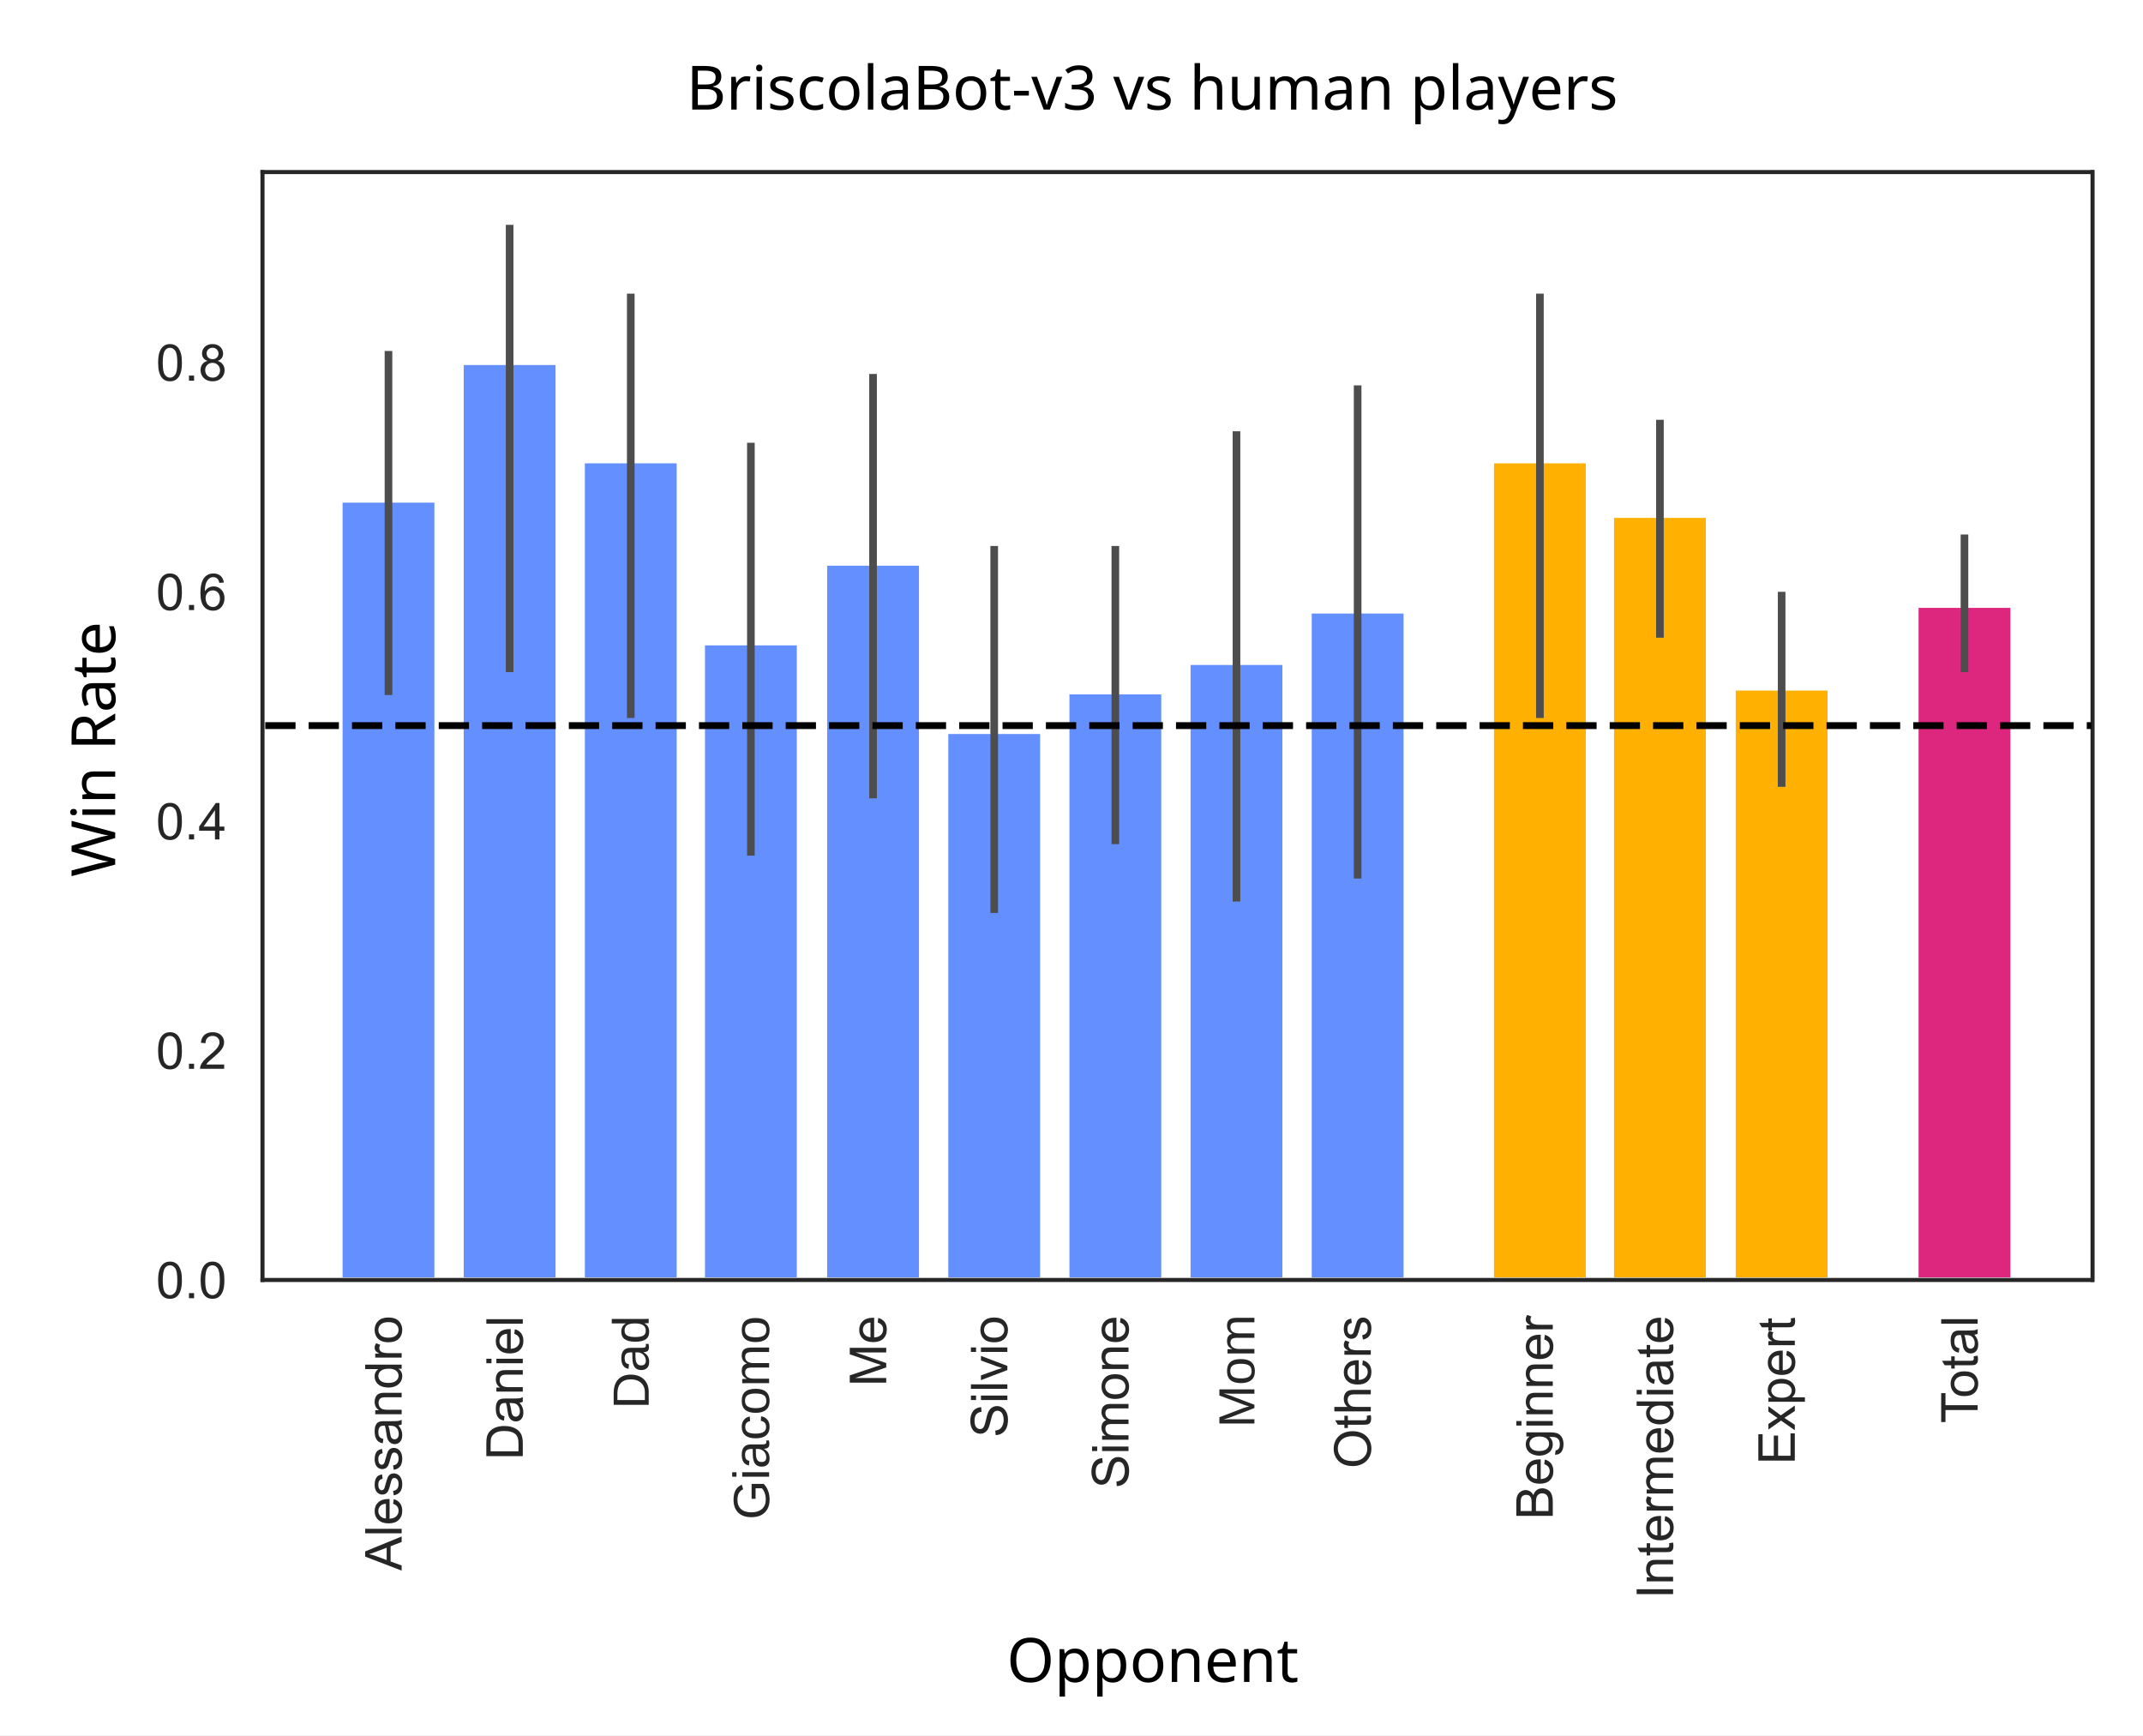
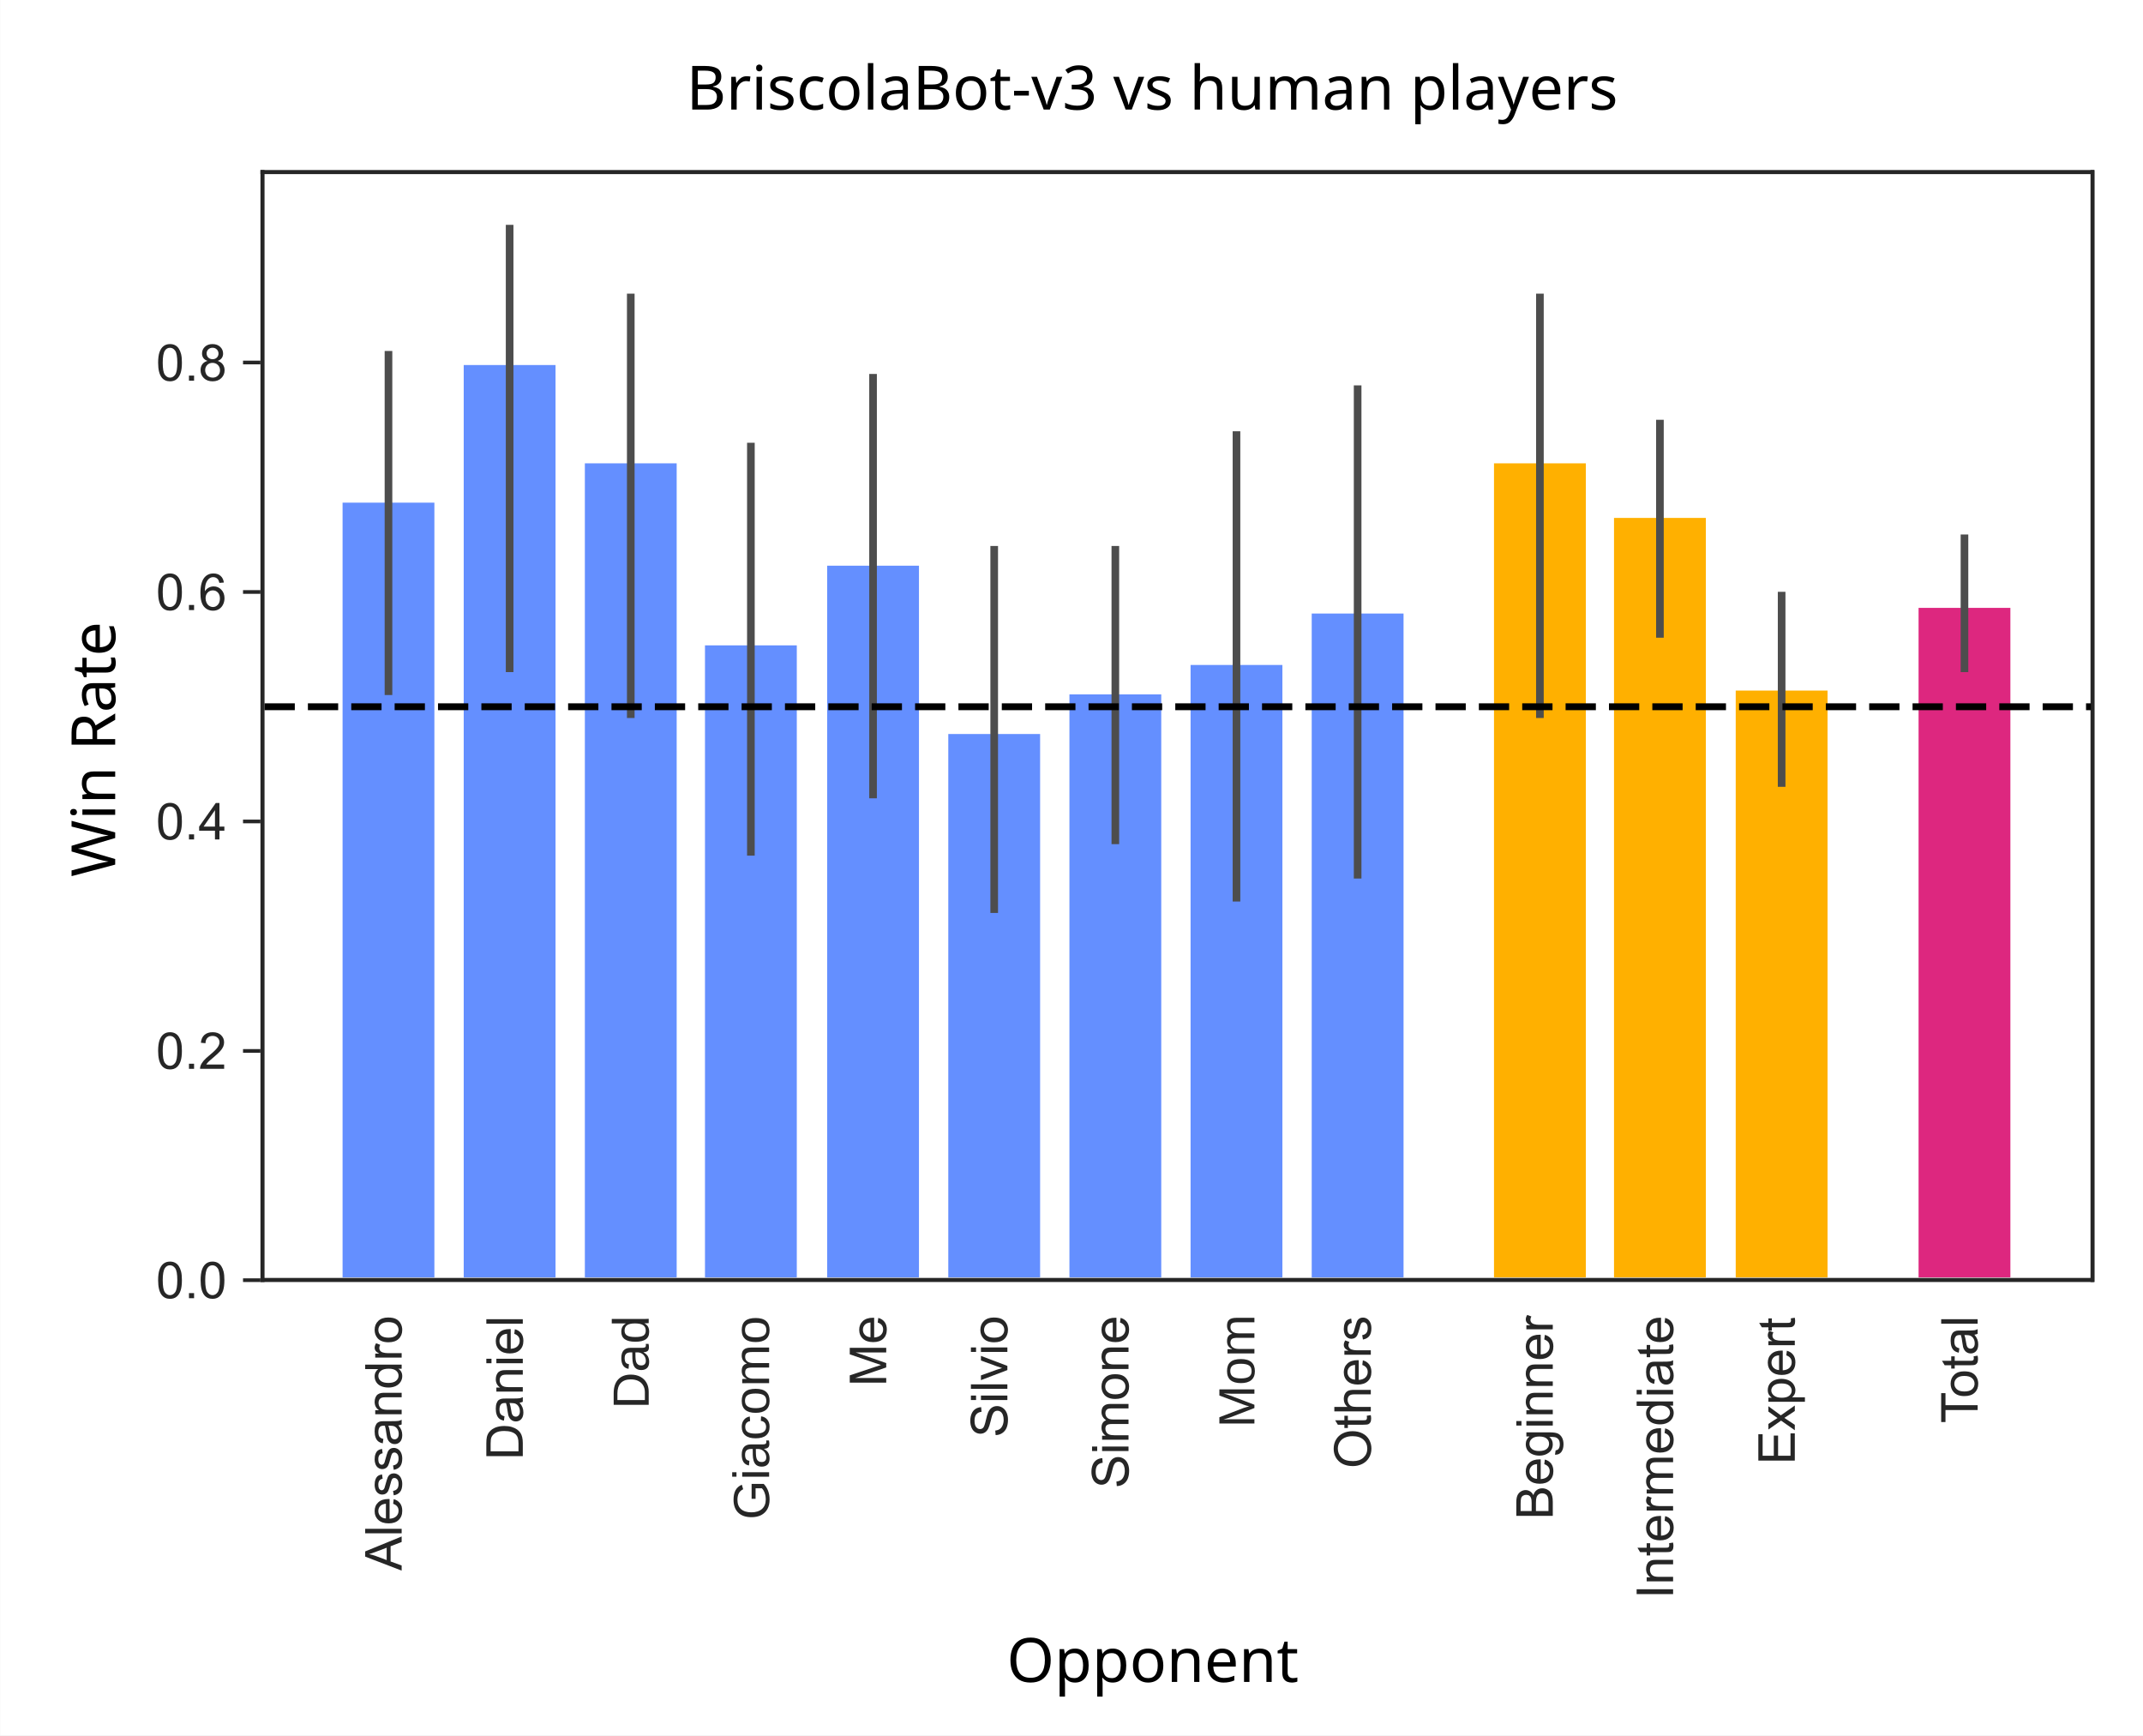
<svg xmlns="http://www.w3.org/2000/svg" xmlns:xlink="http://www.w3.org/1999/xlink" width="420.634pt" height="340.593pt" viewBox="0 0 420.634 340.593" version="1.1" id="svg459">
  <defs id="defs6">
    <style type="text/css" id="style4">*{stroke-linejoin: round; stroke-linecap: butt}</style>
    <defs id="defs101">
      <path id="ArialMT-43" d="m 3763,1606 606,-153 Q 4178,706 3683,314 3188,-78 2472,-78 1731,-78 1267,223 803,525 561,1097 319,1669 319,2325 q 0,716 273,1248 274,533 778,809 505,277 1111,277 688,0 1156,-350 469,-350 654,-984 l -597,-141 q -160,500 -463,728 -303,229 -762,229 -528,0 -883,-254 -355,-253 -499,-680 -143,-426 -143,-879 0,-584 170,-1020 170,-436 529,-652 360,-215 779,-215 509,0 862,293 354,294 479,872 z" transform="scale(0.015625)" />
    </defs>
    <defs id="defs260">
      <path id="ArialMT-49" d="m 597,0 v 4581 h 606 V 0 Z" transform="scale(0.015625)" />
    </defs>
    <defs id="defs140">
      <path id="ArialMT-53" d="m 288,1472 571,50 q 41,-344 189,-564 149,-220 461,-356 313,-136 704,-136 346,0 612,103 266,103 395,282 130,180 130,393 0,215 -125,376 -125,161 -412,271 -185,72 -816,223 -631,152 -884,286 -329,172 -490,426 -160,255 -160,571 0,347 196,648 197,302 575,458 379,156 841,156 509,0 898,-164 390,-164 599,-483 209,-318 225,-721 l -581,-44 q -47,434 -318,656 -270,222 -798,222 -550,0 -802,-202 -251,-201 -251,-485 0,-247 178,-407 175,-159 914,-326 739,-167 1014,-292 400,-185 590,-468 191,-282 191,-651 0,-366 -209,-690 Q 3516,281 3123,101 2731,-78 2241,-78 1619,-78 1198,103 778,284 539,648 300,1013 288,1472 Z" transform="scale(0.015625)" />
      <path id="ArialMT-76" d="M 1344,0 81,3319 h 594 l 713,-1988 q 115,-322 212,-668 75,262 209,631 l 738,2025 h 578 L 1869,0 Z" transform="scale(0.015625)" />
    </defs>
    <defs id="defs175">
      <path id="ArialMT-54" d="M 1659,0 V 4041 H 150 v 540 H 3781 V 4041 H 2266 V 0 Z" transform="scale(0.015625)" />
    </defs>
    <defs id="defs23">
      <path id="ArialMT-41" d="m -9,0 1759,4581 h 653 L 4278,0 H 3588 L 3053,1388 H 1138 L 634,0 Z m 1322,1881 h 1553 l -478,1269 q -219,578 -325,950 -88,-441 -247,-875 z" transform="scale(0.015625)" />
      <path id="ArialMT-6c" d="M 409,0 V 4581 H 972 V 0 Z" transform="scale(0.015625)" />
      <path id="ArialMT-65" d="m 2694,1069 581,-72 Q 3138,488 2766,206 2394,-75 1816,-75 1088,-75 661,373 234,822 234,1631 q 0,838 431,1300 432,463 1119,463 666,0 1088,-453 422,-453 422,-1275 0,-50 -3,-150 H 816 q 31,-547 309,-838 278,-290 694,-290 309,0 528,162 219,163 347,519 z M 847,1978 h 1853 q -37,419 -212,628 -269,325 -697,325 -388,0 -652,-259 -264,-259 -292,-694 z" transform="scale(0.015625)" />
      <path id="ArialMT-73" d="m 197,991 556,87 q 47,-334 261,-512 214,-178 599,-178 387,0 574,157 188,158 188,371 0,190 -166,300 -115,75 -575,190 -618,157 -857,271 -239,114 -363,315 -123,202 -123,446 0,221 101,410 102,190 277,315 131,96 357,163 227,68 487,68 390,0 685,-113 296,-112 436,-305 141,-192 194,-513 l -550,-75 q -37,256 -217,399 -180,144 -508,144 -387,0 -553,-128 -166,-128 -166,-300 0,-109 69,-197 69,-90 216,-150 84,-31 497,-143 597,-160 832,-262 236,-101 370,-295 135,-193 135,-481 0,-281 -164,-530 Q 2625,197 2315,61 2006,-75 1616,-75 969,-75 630,194 291,463 197,991 Z" transform="scale(0.015625)" />
      <path id="ArialMT-61" d="M 2588,409 Q 2275,144 1986,34 1697,-75 1366,-75 819,-75 525,192 231,459 231,875 q 0,244 111,445 111,202 291,324 180,122 405,184 165,44 500,85 681,81 1003,193 3,116 3,147 0,344 -160,485 -215,190 -640,190 -397,0 -586,-139 -189,-139 -280,-492 l -550,75 q 75,353 247,570 172,217 497,334 325,118 753,118 425,0 690,-100 266,-100 391,-252 125,-151 175,-383 28,-143 28,-518 v -750 q 0,-785 36,-993 36,-207 143,-398 h -588 q -87,175 -112,409 z m -47,1257 q -307,-125 -919,-213 -347,-50 -491,-113 -143,-62 -222,-182 -78,-120 -78,-267 0,-225 170,-375 171,-150 499,-150 325,0 578,142 253,142 372,389 91,191 91,562 z" transform="scale(0.015625)" />
      <path id="ArialMT-6e" d="m 422,0 v 3319 h 506 v -472 q 366,547 1056,547 300,0 552,-108 252,-108 377,-283 125,-175 175,-415 31,-157 31,-547 V 0 h -563 v 2019 q 0,344 -66,514 -65,170 -232,271 -167,102 -392,102 -360,0 -621,-228 Q 984,2450 984,1813 V 0 Z" transform="scale(0.015625)" />
      <path id="ArialMT-64" d="M 2575,0 V 419 Q 2259,-75 1647,-75 1250,-75 917,144 584,363 401,755 q -182,392 -182,901 0,497 165,902 166,405 497,620 332,216 741,216 300,0 534,-127 235,-126 382,-329 v 1643 h 559 V 0 Z M 797,1656 q 0,-637 268,-953 269,-315 635,-315 369,0 626,301 258,302 258,920 0,682 -263,1000 -262,319 -646,319 -375,0 -627,-306 -251,-306 -251,-966 z" transform="scale(0.015625)" />
      <path id="ArialMT-72" d="m 416,0 v 3319 h 506 v -503 q 194,353 358,465 164,113 361,113 284,0 578,-181 l -194,-522 q -206,122 -412,122 -185,0 -332,-111 -147,-111 -209,-308 -94,-300 -94,-656 V 0 Z" transform="scale(0.015625)" />
      <path id="ArialMT-6f" d="m 213,1659 q 0,922 512,1366 428,369 1044,369 684,0 1118,-449 435,-448 435,-1239 0,-640 -192,-1008 Q 2938,331 2570,128 2203,-75 1769,-75 1072,-75 642,372 213,819 213,1659 Z m 578,0 q 0,-637 278,-954 278,-317 700,-317 419,0 697,318 278,319 278,972 0,616 -280,933 -280,317 -695,317 -422,0 -700,-316 -278,-315 -278,-953 z" transform="scale(0.015625)" />
    </defs>
    <defs id="defs128">
      <path id="ArialMT-4d" d="m 475,0 v 4581 h 913 L 2472,1338 q 150,-454 219,-679 78,250 243,735 l 1097,3187 h 816 V 0 H 4263 V 3834 L 2931,0 H 2384 L 1059,3900 V 0 Z" transform="scale(0.015625)" />
    </defs>
    <defs id="defs196">
      <path id="ArialMT-4f" d="m 309,2231 q 0,1141 612,1786 613,646 1582,646 635,0 1144,-304 509,-303 776,-845 268,-542 268,-1230 0,-696 -282,-1246 Q 4128,488 3612,205 3097,-78 2500,-78 1853,-78 1343,234 834,547 571,1087 309,1628 309,2231 Z m 625,-9 q 0,-828 445,-1305 446,-476 1118,-476 684,0 1126,481 443,481 443,1366 0,559 -189,976 -189,417 -554,647 -364,230 -817,230 -643,0 -1108,-443 Q 934,3256 934,2222 Z" transform="scale(0.015625)" />
      <path id="ArialMT-74" d="M 1650,503 1731,6 Q 1494,-44 1306,-44 1000,-44 831,53 663,150 594,308 525,466 525,972 V 2881 H 113 v 438 h 412 v 822 l 559,337 V 3319 h 566 V 2881 H 1084 V 941 q 0,-241 30,-310 30,-68 97,-109 67,-41 192,-41 94,0 247,22 z" transform="scale(0.015625)" />
      <path id="ArialMT-68" d="M 422,0 V 4581 H 984 V 2938 q 394,456 994,456 369,0 641,-146 272,-145 389,-401 117,-256 117,-744 V 0 h -562 v 2103 q 0,422 -183,614 -183,192 -517,192 -250,0 -471,-130 -220,-129 -314,-351 -94,-222 -94,-612 V 0 Z" transform="scale(0.015625)" />
    </defs>
    <defs id="defs345">
      <path id="ArialMT-36" d="m 3184,3459 -559,-43 q -75,331 -212,481 -229,241 -563,241 -269,0 -472,-150 -265,-194 -419,-566 -153,-372 -159,-1059 203,309 497,459 294,150 616,150 562,0 957,-414 396,-414 396,-1070 0,-432 -186,-802 Q 2894,316 2569,119 2244,-78 1831,-78 1128,-78 684,439 241,956 241,2144 q 0,1328 490,1931 428,525 1153,525 541,0 886,-303 346,-303 414,-838 z M 888,1484 q 0,-290 123,-556 123,-265 345,-405 222,-139 466,-139 356,0 612,287 257,288 257,782 0,475 -254,748 -253,274 -637,274 -381,0 -647,-274 -265,-273 -265,-717 z" transform="scale(0.015625)" />
    </defs>
    <defs id="defs241">
      <path id="ArialMT-45" d="M 506,0 V 4581 H 3819 V 4041 H 1113 V 2638 H 3647 V 2100 H 1113 V 541 H 3925 V 0 Z" transform="scale(0.015625)" />
      <path id="ArialMT-78" d="M 47,0 1259,1725 138,3319 h 703 l 509,-778 q 144,-222 231,-372 138,206 253,365 l 560,785 h 672 L 1919,1756 3153,0 H 2463 L 1781,1031 1600,1309 728,0 Z" transform="scale(0.015625)" />
      <path id="ArialMT-70" d="m 422,-1272 v 4591 h 512 v -431 q 182,253 410,379 228,127 553,127 425,0 750,-219 325,-219 490,-618 166,-398 166,-873 0,-509 -183,-917 Q 2938,359 2589,142 2241,-75 1856,-75 1575,-75 1351,44 1128,163 984,344 v -1616 z m 509,2913 q 0,-641 259,-947 260,-306 629,-306 375,0 642,317 267,317 267,983 0,634 -261,949 -261,316 -623,316 -360,0 -637,-336 -276,-336 -276,-976 z" transform="scale(0.015625)" />
    </defs>
    <defs id="defs51">
      <path id="ArialMT-44" d="m 494,0 v 4581 h 1578 q 534,0 816,-65 393,-91 671,-328 363,-307 542,-784 180,-476 180,-1088 0,-522 -122,-925 Q 4038,988 3847,723 3656,459 3429,307 3203,156 2883,78 2563,0 2147,0 Z m 606,541 h 978 q 453,0 711,84 258,84 411,238 216,215 336,579 120,364 120,883 0,719 -236,1105 -236,386 -573,517 -244,94 -784,94 h -963 z" transform="scale(0.015625)" />
      <path id="ArialMT-69" d="m 425,3934 v 647 H 988 V 3934 Z M 425,0 V 3319 H 988 V 0 Z" transform="scale(0.015625)" />
    </defs>
    <defs id="defs306">
      <path id="ArialMT-30" d="m 266,2259 q 0,813 167,1308 167,496 496,764 330,269 830,269 369,0 647,-149 278,-148 459,-428 182,-279 285,-681 103,-401 103,-1083 0,-806 -166,-1301 Q 2922,463 2592,192 2263,-78 1759,-78 1097,-78 719,397 266,969 266,2259 Z m 578,0 q 0,-1128 264,-1502 264,-373 651,-373 388,0 652,375 264,375 264,1500 0,1132 -264,1503 -264,372 -658,372 -387,0 -619,-328 Q 844,3388 844,2259 Z" transform="scale(0.015625)" />
    </defs>
    <defs id="defs74">
      <path id="ArialMT-47" d="m 2638,1797 v 537 l 1940,4 V 638 Q 4131,281 3656,101 3181,-78 2681,-78 2006,-78 1454,211 903,500 622,1047 341,1594 341,2269 q 0,669 279,1248 280,580 805,861 525,281 1209,281 497,0 898,-161 402,-160 630,-448 229,-287 347,-750 l -546,-150 q -104,350 -257,550 -153,200 -438,320 -284,121 -630,121 -416,0 -719,-127 -303,-126 -489,-333 -186,-206 -289,-453 -175,-425 -175,-922 0,-612 211,-1025 211,-412 614,-612 403,-200 856,-200 394,0 769,151 375,152 568,324 v 853 z" transform="scale(0.015625)" />
      <path id="ArialMT-63" d="m 2588,1216 553,-72 Q 3050,572 2676,248 2303,-75 1759,-75 1078,-75 664,370 250,816 250,1647 q 0,537 178,940 178,404 542,605 364,202 793,202 540,0 884,-274 344,-273 441,-776 l -547,-85 q -78,335 -277,503 -198,169 -480,169 -425,0 -691,-305 -265,-304 -265,-963 0,-669 256,-972 257,-303 669,-303 331,0 553,203 222,203 282,625 z" transform="scale(0.015625)" />
      <path id="ArialMT-6d" d="m 422,0 v 3319 h 503 v -466 q 156,244 415,392 260,149 591,149 369,0 605,-153 236,-153 333,-428 394,581 1025,581 494,0 759,-274 266,-273 266,-842 V 0 h -560 v 2091 q 0,337 -55,485 -54,149 -198,239 -143,91 -337,91 -350,0 -582,-233 -231,-232 -231,-745 V 0 h -562 v 2156 q 0,375 -138,562 -137,188 -450,188 -237,0 -439,-125 -201,-125 -292,-366 -91,-240 -91,-693 V 0 Z" transform="scale(0.015625)" />
      <path id="ArialMT-20" transform="scale(0.015625)" d="" />
      <path id="ArialMT-2e" d="m 581,0 v 641 h 641 V 0 Z" transform="scale(0.015625)" />
    </defs>
    <defs id="defs332">
      <path id="ArialMT-34" d="M 2069,0 V 1097 H 81 v 516 l 2091,2968 h 459 V 1613 h 619 V 1097 H 2631 V 0 Z m 0,1613 V 3678 L 634,1613 Z" transform="scale(0.015625)" />
    </defs>
    <defs id="defs358">
      <path id="ArialMT-38" d="m 1131,2484 q -350,129 -519,366 -168,238 -168,569 0,500 359,840 360,341 956,341 600,0 966,-349 366,-348 366,-848 0,-319 -168,-555 -167,-235 -507,-364 422,-137 642,-444 220,-306 220,-731 0,-587 -416,-987 Q 2447,-78 1769,-78 1091,-78 675,323 259,725 259,1325 q 0,447 227,748 227,302 645,411 z m -112,954 q 0,-325 209,-532 210,-206 544,-206 325,0 533,204 208,205 208,502 0,310 -215,521 -214,211 -532,211 -322,0 -535,-207 -212,-206 -212,-493 z M 838,1322 q 0,-241 114,-466 114,-225 339,-349 225,-123 484,-123 403,0 665,259 263,260 263,660 0,406 -270,672 -270,266 -677,266 -397,0 -658,-263 -260,-262 -260,-656 z" transform="scale(0.015625)" />
    </defs>
    <defs id="defs319">
      <path id="ArialMT-32" d="M 3222,541 V 0 H 194 q -6,203 65,391 116,309 370,609 255,300 737,694 747,612 1009,970 263,358 263,677 0,334 -240,563 -239,230 -623,230 -406,0 -650,-244 -244,-243 -247,-674 l -578,59 q 59,647 446,986 388,339 1042,339 659,0 1043,-366 385,-365 385,-906 0,-275 -113,-541 Q 2991,2522 2730,2228 2469,1934 1863,1422 1356,997 1212,845 1069,694 975,541 Z" transform="scale(0.015625)" />
    </defs>
    <defs id="defs216">
      <path id="ArialMT-42" d="m 469,0 v 4581 h 1719 q 525,0 842,-139 317,-139 496,-428 180,-289 180,-605 0,-293 -159,-553 -159,-259 -481,-418 415,-122 638,-416 224,-294 224,-694 0,-322 -136,-599 Q 3656,453 3456,303 3256,153 2954,76 2653,0 2216,0 Z m 606,2656 h 991 q 403,0 578,53 231,69 348,228 117,160 117,401 0,228 -109,401 -109,174 -313,238 -203,64 -696,64 h -916 z m 0,-2115 h 1141 q 293,0 412,22 210,37 350,124 141,88 231,255 91,167 91,386 0,256 -131,445 -131,190 -364,266 -233,77 -671,77 H 1075 Z" transform="scale(0.015625)" />
      <path id="ArialMT-67" d="m 319,-275 547,-81 q 34,-253 190,-369 210,-156 572,-156 391,0 603,156 213,156 288,437 44,172 40,722 Q 2191,0 1641,0 956,0 581,494 206,988 206,1678 q 0,475 172,876 172,402 498,621 327,219 768,219 587,0 969,-475 v 400 h 518 V 450 q 0,-775 -158,-1098 -157,-324 -500,-511 -342,-188 -842,-188 -593,0 -959,267 -366,267 -353,805 z m 465,1994 q 0,-653 259,-953 260,-300 651,-300 387,0 649,298 263,299 263,936 0,609 -270,918 -270,310 -652,310 -375,0 -638,-305 -262,-304 -262,-904 z" transform="scale(0.015625)" />
    </defs>
    <clipPath id="p991a1f8582-6">
      <rect x="28.1" y="7.2" width="334.8" height="217.44" id="rect454-3" />
    </clipPath>
    <clipPath id="clipPath2715">
      <rect x="28.1" y="7.2" width="334.8" height="217.44" id="rect2713" />
    </clipPath>
    <clipPath id="p991a1f8582-4">
      <rect x="28.1" y="7.2" width="334.8" height="217.44" id="rect454-5" />
    </clipPath>
    <clipPath id="p991a1f8582-47">
      <rect x="28.1" y="7.2" width="334.8" height="217.44" id="rect454-6" />
    </clipPath>
    <clipPath id="clipPath1477">
      <rect x="28.1" y="7.2" width="334.8" height="217.44" id="rect1475" />
    </clipPath>
  </defs>
-   <rect style="opacity:0.999;fill:#ffffff;stroke:none;stroke-width:4.938" id="rect1033" width="420.634" height="340.593" x="0" y="0" rx="0" ry="0" />
+   <rect style="opacity:0.999;fill:#ffffff;stroke:none;stroke-width:4.938" id="rect1033" width="420.634" height="340.593" x="0.044" y="0" rx="0" ry="0" />
  <use xlink:href="#ArialMT-41" id="use25" transform="matrix(0,-0.1,-0.1,0,78.83731,308.239)" style="fill:#262626" x="0" y="0" width="100%" height="100%" />
  <use xlink:href="#ArialMT-6c" x="66.699" id="use27" transform="matrix(0,-0.1,-0.1,0,78.83731,308.239)" style="fill:#262626" y="0" width="100%" height="100%" />
  <use xlink:href="#ArialMT-65" x="88.916" id="use29" transform="matrix(0,-0.1,-0.1,0,78.83731,308.239)" style="fill:#262626" y="0" width="100%" height="100%" />
  <use xlink:href="#ArialMT-73" x="144.531" id="use31" transform="matrix(0,-0.1,-0.1,0,78.83731,308.239)" style="fill:#262626" y="0" width="100%" height="100%" />
  <use xlink:href="#ArialMT-73" x="194.531" id="use33" transform="matrix(0,-0.1,-0.1,0,78.83731,308.239)" style="fill:#262626" y="0" width="100%" height="100%" />
  <use xlink:href="#ArialMT-61" x="244.531" id="use35" transform="matrix(0,-0.1,-0.1,0,78.83731,308.239)" style="fill:#262626" y="0" width="100%" height="100%" />
  <use xlink:href="#ArialMT-6e" x="300.146" id="use37" transform="matrix(0,-0.1,-0.1,0,78.83731,308.239)" style="fill:#262626" y="0" width="100%" height="100%" />
  <use xlink:href="#ArialMT-64" x="355.762" id="use39" transform="matrix(0,-0.1,-0.1,0,78.83731,308.239)" style="fill:#262626" y="0" width="100%" height="100%" />
  <use xlink:href="#ArialMT-72" x="411.377" id="use41" transform="matrix(0,-0.1,-0.1,0,78.83731,308.239)" style="fill:#262626" y="0" width="100%" height="100%" />
  <use xlink:href="#ArialMT-6f" x="444.678" id="use43" transform="matrix(0,-0.1,-0.1,0,78.83731,308.239)" style="fill:#262626" y="0" width="100%" height="100%" />
  <use xlink:href="#ArialMT-44" id="use53" transform="matrix(0,-0.1,-0.1,0,102.6157,286.5609)" style="fill:#262626" x="0" y="0" width="100%" height="100%" />
  <use xlink:href="#ArialMT-61" x="72.217" id="use55" transform="matrix(0,-0.1,-0.1,0,102.6157,286.5609)" style="fill:#262626" y="0" width="100%" height="100%" />
  <use xlink:href="#ArialMT-6e" x="127.832" id="use57" transform="matrix(0,-0.1,-0.1,0,102.6157,286.5609)" style="fill:#262626" y="0" width="100%" height="100%" />
  <use xlink:href="#ArialMT-69" x="183.447" id="use59" transform="matrix(0,-0.1,-0.1,0,102.6157,286.5609)" style="fill:#262626" y="0" width="100%" height="100%" />
  <use xlink:href="#ArialMT-65" x="205.664" id="use61" transform="matrix(0,-0.1,-0.1,0,102.6157,286.5609)" style="fill:#262626" y="0" width="100%" height="100%" />
  <use xlink:href="#ArialMT-6c" x="261.279" id="use63" transform="matrix(0,-0.1,-0.1,0,102.6157,286.5609)" style="fill:#262626" y="0" width="100%" height="100%" />
  <use xlink:href="#ArialMT-20" x="400.146" id="use90" transform="matrix(0,-0.1,-0.1,0,126.3941,309.9015)" style="fill:#262626" y="0" width="100%" height="100%" />
  <use xlink:href="#ArialMT-20" x="400.146" id="use117" transform="matrix(0,-0.1,-0.1,0,150.1725,311.0031)" style="fill:#262626" y="0" width="100%" height="100%" />
  <use xlink:href="#ArialMT-4d" id="use130" transform="matrix(0,-0.1,-0.1,0,173.9509,272.1031)" style="fill:#262626" x="0" y="0" width="100%" height="100%" />
  <use xlink:href="#ArialMT-65" x="83.301" id="use132" transform="matrix(0,-0.1,-0.1,0,173.9509,272.1031)" style="fill:#262626" y="0" width="100%" height="100%" />
  <use xlink:href="#ArialMT-53" id="use142" transform="matrix(0,-0.1,-0.1,0,197.7294,282.1093)" style="fill:#262626" x="0" y="0" width="100%" height="100%" />
  <use xlink:href="#ArialMT-69" x="66.699" id="use144" transform="matrix(0,-0.1,-0.1,0,197.7294,282.1093)" style="fill:#262626" y="0" width="100%" height="100%" />
  <use xlink:href="#ArialMT-6c" x="88.916" id="use146" transform="matrix(0,-0.1,-0.1,0,197.7294,282.1093)" style="fill:#262626" y="0" width="100%" height="100%" />
  <use xlink:href="#ArialMT-76" x="111.133" id="use148" transform="matrix(0,-0.1,-0.1,0,197.7294,282.1093)" style="fill:#262626" y="0" width="100%" height="100%" />
  <use xlink:href="#ArialMT-69" x="161.133" id="use150" transform="matrix(0,-0.1,-0.1,0,197.7294,282.1093)" style="fill:#262626" y="0" width="100%" height="100%" />
  <use xlink:href="#ArialMT-6f" x="183.35" id="use152" transform="matrix(0,-0.1,-0.1,0,197.7294,282.1093)" style="fill:#262626" y="0" width="100%" height="100%" />
  <use xlink:href="#ArialMT-53" id="use158" transform="matrix(0,-0.1,-0.1,0,221.5078,292.1171)" style="fill:#262626" x="0" y="0" width="100%" height="100%" />
  <use xlink:href="#ArialMT-69" x="66.699" id="use160" transform="matrix(0,-0.1,-0.1,0,221.5078,292.1171)" style="fill:#262626" y="0" width="100%" height="100%" />
  <use xlink:href="#ArialMT-6d" x="88.916" id="use162" transform="matrix(0,-0.1,-0.1,0,221.5078,292.1171)" style="fill:#262626" y="0" width="100%" height="100%" />
  <use xlink:href="#ArialMT-6f" x="172.217" id="use164" transform="matrix(0,-0.1,-0.1,0,221.5078,292.1171)" style="fill:#262626" y="0" width="100%" height="100%" />
  <use xlink:href="#ArialMT-6e" x="227.832" id="use166" transform="matrix(0,-0.1,-0.1,0,221.5078,292.1171)" style="fill:#262626" y="0" width="100%" height="100%" />
  <use xlink:href="#ArialMT-65" x="283.447" id="use168" transform="matrix(0,-0.1,-0.1,0,221.5078,292.1171)" style="fill:#262626" y="0" width="100%" height="100%" />
  <use xlink:href="#ArialMT-4f" id="use198" transform="matrix(0,-0.1,-0.1,0,269.0646,288.2203)" style="fill:#262626" x="0" y="0" width="100%" height="100%" />
  <use xlink:href="#ArialMT-74" x="77.783" id="use200" transform="matrix(0,-0.1,-0.1,0,269.0646,288.2203)" style="fill:#262626" y="0" width="100%" height="100%" />
  <use xlink:href="#ArialMT-68" x="105.566" id="use202" transform="matrix(0,-0.1,-0.1,0,269.0646,288.2203)" style="fill:#262626" y="0" width="100%" height="100%" />
  <use xlink:href="#ArialMT-65" x="161.182" id="use204" transform="matrix(0,-0.1,-0.1,0,269.0646,288.2203)" style="fill:#262626" y="0" width="100%" height="100%" />
  <use xlink:href="#ArialMT-72" x="216.797" id="use206" transform="matrix(0,-0.1,-0.1,0,269.0646,288.2203)" style="fill:#262626" y="0" width="100%" height="100%" />
  <use xlink:href="#ArialMT-73" x="250.098" id="use208" transform="matrix(0,-0.1,-0.1,0,269.0646,288.2203)" style="fill:#262626" y="0" width="100%" height="100%" />
  <use xlink:href="#ArialMT-42" id="use218" transform="matrix(0,-0.1,-0.1,0,304.7844,298.239)" style="fill:#262626" x="0" y="0" width="100%" height="100%" />
  <use xlink:href="#ArialMT-65" x="66.699" id="use220" transform="matrix(0,-0.1,-0.1,0,304.7844,298.239)" style="fill:#262626" y="0" width="100%" height="100%" />
  <use xlink:href="#ArialMT-67" x="122.314" id="use222" transform="matrix(0,-0.1,-0.1,0,304.7844,298.239)" style="fill:#262626" y="0" width="100%" height="100%" />
  <use xlink:href="#ArialMT-69" x="177.93" id="use224" transform="matrix(0,-0.1,-0.1,0,304.7844,298.239)" style="fill:#262626" y="0" width="100%" height="100%" />
  <use xlink:href="#ArialMT-6e" x="200.146" id="use226" transform="matrix(0,-0.1,-0.1,0,304.7844,298.239)" style="fill:#262626" y="0" width="100%" height="100%" />
  <use xlink:href="#ArialMT-6e" x="255.762" id="use228" transform="matrix(0,-0.1,-0.1,0,304.7844,298.239)" style="fill:#262626" y="0" width="100%" height="100%" />
  <use xlink:href="#ArialMT-65" x="311.377" id="use230" transform="matrix(0,-0.1,-0.1,0,304.7844,298.239)" style="fill:#262626" y="0" width="100%" height="100%" />
  <use xlink:href="#ArialMT-72" x="366.992" id="use232" transform="matrix(0,-0.1,-0.1,0,304.7844,298.239)" style="fill:#262626" y="0" width="100%" height="100%" />
  <use xlink:href="#ArialMT-30" id="use308" transform="matrix(0.1,0,0,-0.1,30.62261,254.7913)" style="fill:#262626" x="0" y="0" width="100%" height="100%" />
  <use xlink:href="#ArialMT-2e" x="55.615" id="use310" transform="matrix(0.1,0,0,-0.1,30.62261,254.7913)" style="fill:#262626" y="0" width="100%" height="100%" />
  <use xlink:href="#ArialMT-30" x="83.398" id="use312" transform="matrix(0.1,0,0,-0.1,30.62261,254.7913)" style="fill:#262626" y="0" width="100%" height="100%" />
  <use xlink:href="#ArialMT-30" id="use321" transform="matrix(0.1,0,0,-0.1,30.62261,209.7727)" style="fill:#262626" x="0" y="0" width="100%" height="100%" />
  <use xlink:href="#ArialMT-2e" x="55.615" id="use323" transform="matrix(0.1,0,0,-0.1,30.62261,209.7727)" style="fill:#262626" y="0" width="100%" height="100%" />
  <use xlink:href="#ArialMT-32" x="83.398" id="use325" transform="matrix(0.1,0,0,-0.1,30.62261,209.7727)" style="fill:#262626" y="0" width="100%" height="100%" />
  <use xlink:href="#ArialMT-30" id="use334" transform="matrix(0.1,0,0,-0.1,30.62261,164.7541)" style="fill:#262626" x="0" y="0" width="100%" height="100%" />
  <use xlink:href="#ArialMT-2e" x="55.615" id="use336" transform="matrix(0.1,0,0,-0.1,30.62261,164.7541)" style="fill:#262626" y="0" width="100%" height="100%" />
  <use xlink:href="#ArialMT-34" x="83.398" id="use338" transform="matrix(0.1,0,0,-0.1,30.62261,164.7541)" style="fill:#262626" y="0" width="100%" height="100%" />
  <use xlink:href="#ArialMT-30" id="use347" transform="matrix(0.1,0,0,-0.1,30.62261,119.7354)" style="fill:#262626" x="0" y="0" width="100%" height="100%" />
  <use xlink:href="#ArialMT-2e" x="55.615" id="use349" transform="matrix(0.1,0,0,-0.1,30.62261,119.7354)" style="fill:#262626" y="0" width="100%" height="100%" />
  <use xlink:href="#ArialMT-36" x="83.398" id="use351" transform="matrix(0.1,0,0,-0.1,30.62261,119.7354)" style="fill:#262626" y="0" width="100%" height="100%" />
  <use xlink:href="#ArialMT-30" id="use360" transform="matrix(0.1,0,0,-0.1,30.62261,74.7168)" style="fill:#262626" x="0" y="0" width="100%" height="100%" />
  <use xlink:href="#ArialMT-2e" x="55.615" id="use362" transform="matrix(0.1,0,0,-0.1,30.62261,74.7168)" style="fill:#262626" y="0" width="100%" height="100%" />
  <use xlink:href="#ArialMT-38" x="83.398" id="use364" transform="matrix(0.1,0,0,-0.1,30.62261,74.7168)" style="fill:#262626" y="0" width="100%" height="100%" />
  <path d="M 43.318,224.64 H 62.341 V 71.577 H 43.318 Z" clip-path="url(#p991a1f8582)" style="fill:#648fff;fill-opacity:1;stroke:#ffffff;stroke-linejoin:miter" id="path371" transform="translate(23.42261,26.57243)" />
  <path d="M 67.097,224.64 H 86.119 V 44.565 H 67.097 Z" clip-path="url(#p991a1f8582)" style="fill:#648fff;fill-opacity:1;stroke:#ffffff;stroke-linejoin:miter" id="path374" transform="translate(23.42261,26.57243)" />
  <path d="m 138.432,224.64 h 19.023 V 83.957 h -19.023 z" clip-path="url(#p991a1f8582)" style="fill:#648fff;fill-opacity:1;stroke:#ffffff;stroke-linejoin:miter" id="path383" transform="translate(23.42261,26.57243)" />
  <path d="m 162.21,224.64 h 19.023 V 116.987 h -19.023 z" clip-path="url(#p991a1f8582)" style="fill:#648fff;fill-opacity:1;stroke:#ffffff;stroke-linejoin:miter" id="path386" transform="translate(23.42261,26.57243)" />
  <path d="m 185.989,224.64 h 19.023 V 109.208 h -19.023 z" clip-path="url(#p991a1f8582)" style="fill:#648fff;fill-opacity:1;stroke:#ffffff;stroke-linejoin:miter" id="path389" transform="translate(23.42261,26.57243)" />
  <path d="m 209.767,224.64 h 19.023 V 103.436 h -19.023 z" clip-path="url(#p991a1f8582)" style="fill:#648fff;fill-opacity:1;stroke:#ffffff;stroke-linejoin:miter" id="path392" transform="translate(23.42261,26.57243)" />
  <path d="m 233.545,224.64 h 19.023 V 93.336 h -19.023 z" clip-path="url(#p991a1f8582)" style="fill:#648fff;fill-opacity:1;stroke:#ffffff;stroke-linejoin:miter" id="path395" transform="translate(23.42261,26.57243)" />
  <path d="m 257.324,224.64 h 19.023 V 63.859 h -19.023 z" clip-path="url(#p991a1f8582)" style="fill:#ffb000;fill-opacity:1;stroke:#ffffff;stroke-linejoin:miter" id="path398" transform="translate(35.42261,26.57243)" />
  <path d="M 52.83,109.842 V 42.315" clip-path="url(#p991a1f8582)" style="fill:#1a1a1a;stroke:#4d4d4d;stroke-width:1.5" id="path410" transform="translate(23.42261,26.57243)" />
  <path d="M 76.608,105.341 V 17.554" clip-path="url(#p991a1f8582)" style="fill:#1a1a1a;stroke:#4d4d4d;stroke-width:1.5" id="path412" transform="translate(23.42261,26.57243)" />
  <g id="g1514" transform="translate(0,0.136835)">
    <path d="m 90.875,224.64 h 19.023 V 99.588 H 90.875 Z" clip-path="url(#p991a1f8582-47)" style="fill:#648fff;fill-opacity:1;stroke:#ffffff;stroke-linecap:butt;stroke-linejoin:miter" id="path377-0" transform="translate(47.00015,26.43559)" />
    <path d="M 100.386,141.356 V 60.322" clip-path="url(#p991a1f8582-47)" style="fill:#1a1a1a;stroke:#4d4d4d;stroke-width:1.5;stroke-linecap:butt;stroke-linejoin:round" id="path414-6" transform="translate(47.00015,26.43559)" />
  </g>
  <g id="g1518" transform="translate(-23.7784)">
    <path d="m 114.653,224.64 h 19.023 V 63.859 h -19.023 z" clip-path="url(#p991a1f8582)" style="fill:#648fff;fill-opacity:1;stroke:#ffffff;stroke-linejoin:miter" id="path380" transform="translate(23.4226,26.57243)" />
    <path d="M 124.165,114.344 V 31.06" clip-path="url(#p991a1f8582)" style="fill:#1a1a1a;stroke:#4d4d4d;stroke-width:1.5" id="path416" transform="translate(23.4226,26.57243)" />
  </g>
  <path d="M 147.943,130.101 V 46.816" clip-path="url(#p991a1f8582)" style="fill:#1a1a1a;stroke:#4d4d4d;stroke-width:1.5" id="path418" transform="translate(23.42261,26.57243)" />
  <path d="M 171.722,152.61 V 80.58" clip-path="url(#p991a1f8582)" style="fill:#1a1a1a;stroke:#4d4d4d;stroke-width:1.5" id="path420" transform="translate(23.42261,26.57243)" />
  <path d="M 195.5,139.105 V 80.58" clip-path="url(#p991a1f8582)" style="fill:#1a1a1a;stroke:#4d4d4d;stroke-width:1.5" id="path422" transform="translate(23.42261,26.57243)" />
  <path d="M 219.278,150.359 V 58.071" clip-path="url(#p991a1f8582)" style="fill:#1a1a1a;stroke:#4d4d4d;stroke-width:1.5" id="path424" transform="translate(23.42261,26.57243)" />
  <path d="M 243.057,145.857 V 49.067" clip-path="url(#p991a1f8582)" style="fill:#1a1a1a;stroke:#4d4d4d;stroke-width:1.5" id="path426" transform="translate(23.42261,26.57243)" />
  <path d="M 266.835,114.344 V 31.06" clip-path="url(#p991a1f8582)" style="fill:#1a1a1a;stroke:#4d4d4d;stroke-width:1.5" id="path428" transform="translate(35.42261,26.57243)" />
  <g id="g2869" transform="translate(23.42261,26.57243)">
    <use xlink:href="#ArialMT-49" id="use262" transform="matrix(0,-0.1,-0.1,0,304.9772,287.2212)" style="fill:#262626" x="0" y="0" width="100%" height="100%" />
    <use xlink:href="#ArialMT-6e" x="27.783" id="use264" transform="matrix(0,-0.1,-0.1,0,304.9772,287.2212)" style="fill:#262626" y="0" width="100%" height="100%" />
    <use xlink:href="#ArialMT-74" x="83.398" id="use266" transform="matrix(0,-0.1,-0.1,0,304.9772,287.2212)" style="fill:#262626" y="0" width="100%" height="100%" />
    <use xlink:href="#ArialMT-65" x="111.182" id="use268" transform="matrix(0,-0.1,-0.1,0,304.9772,287.2212)" style="fill:#262626" y="0" width="100%" height="100%" />
    <use xlink:href="#ArialMT-72" x="166.797" id="use270" transform="matrix(0,-0.1,-0.1,0,304.9772,287.2212)" style="fill:#262626" y="0" width="100%" height="100%" />
    <use xlink:href="#ArialMT-6d" x="200.098" id="use272" transform="matrix(0,-0.1,-0.1,0,304.9772,287.2212)" style="fill:#262626" y="0" width="100%" height="100%" />
    <use xlink:href="#ArialMT-65" x="283.398" id="use274" transform="matrix(0,-0.1,-0.1,0,304.9772,287.2212)" style="fill:#262626" y="0" width="100%" height="100%" />
    <use xlink:href="#ArialMT-64" x="339.014" id="use276" transform="matrix(0,-0.1,-0.1,0,304.9772,287.2212)" style="fill:#262626" y="0" width="100%" height="100%" />
    <use xlink:href="#ArialMT-69" x="394.629" id="use278" transform="matrix(0,-0.1,-0.1,0,304.9772,287.2212)" style="fill:#262626" y="0" width="100%" height="100%" />
    <use xlink:href="#ArialMT-61" x="416.846" id="use280" transform="matrix(0,-0.1,-0.1,0,304.9772,287.2212)" style="fill:#262626" y="0" width="100%" height="100%" />
    <use xlink:href="#ArialMT-74" x="472.461" id="use282" transform="matrix(0,-0.1,-0.1,0,304.9772,287.2212)" style="fill:#262626" y="0" width="100%" height="100%" />
    <use xlink:href="#ArialMT-65" x="500.244" id="use284" transform="matrix(0,-0.1,-0.1,0,304.9772,287.2212)" style="fill:#262626" y="0" width="100%" height="100%" />
  </g>
  <g id="g2881" transform="translate(23.42261,26.57243)" style="fill:#ff9955">
    <path d="m 304.881,224.64 h 19.023 V 74.578 h -19.023 z" clip-path="url(#p991a1f8582)" style="fill:#ffb000;fill-opacity:1;stroke:#ffffff;stroke-linejoin:miter" id="path404" transform="translate(-12)" />
    <path d="M 314.392,98.588 V 55.82" clip-path="url(#p991a1f8582)" style="fill:#ff9955;stroke:#4d4d4d;stroke-width:1.5" id="path432" transform="translate(-12)" />
  </g>
  <use xlink:href="#ArialMT-54" id="use290" transform="matrix(0,-0.1,-0.1,0,388.1782,279.3296)" style="fill:#262626" x="0" y="0" width="100%" height="100%" />
  <use xlink:href="#ArialMT-6f" x="49.959" id="use292" transform="matrix(0,-0.1,-0.1,0,388.1782,279.3296)" style="fill:#262626" y="0" width="100%" height="100%" />
  <use xlink:href="#ArialMT-74" x="105.574" id="use294" transform="matrix(0,-0.1,-0.1,0,388.1782,279.3296)" style="fill:#262626" y="0" width="100%" height="100%" />
  <use xlink:href="#ArialMT-61" x="133.357" id="use296" transform="matrix(0,-0.1,-0.1,0,388.1782,279.3296)" style="fill:#262626" y="0" width="100%" height="100%" />
  <use xlink:href="#ArialMT-6c" x="188.973" id="use298" transform="matrix(0,-0.1,-0.1,0,388.1782,279.3296)" style="fill:#262626" y="0" width="100%" height="100%" />
  <path d="m 328.659,224.64 h 19.023 V 92.232 h -19.023 z" clip-path="url(#p991a1f8582)" style="fill:#dd277f;fill-opacity:1;stroke:#ffffff;stroke-linejoin:miter" id="path407" transform="translate(47.42261,26.57243)" />
  <path d="M 338.17,105.341 V 78.329" clip-path="url(#p991a1f8582)" style="fill:#1a1a1a;stroke:#4d4d4d;stroke-width:1.5" id="path434" transform="translate(47.42261,26.57243)" />
  <path d="M 51.523,251.212 V 33.772" style="fill:none;stroke:#262626;stroke-width:0.8;stroke-linecap:square;stroke-linejoin:miter" id="path440" />
  <path d="M 410.732,251.212 V 33.772" style="fill:none;stroke:#262626;stroke-width:0.8;stroke-linecap:square;stroke-linejoin:miter" id="path443" />
  <path d="M 51.523,33.772 H 410.636" style="fill:none;stroke:#262626;stroke-width:0.8;stroke-linecap:square;stroke-linejoin:miter" id="path449" />
  <defs id="defs457">
    <clipPath id="p991a1f8582">
      <rect x="28.1" y="7.2" width="334.8" height="217.44" id="rect454" />
    </clipPath>
  </defs>
  <g id="g2877" transform="translate(23.27264,27.10499)">
    <use xlink:href="#ArialMT-45" id="use243" transform="matrix(0,-0.1,-0.1,0,329.0164,260.3451)" style="fill:#262626;stroke-linecap:butt;stroke-linejoin:round" x="0" y="0" width="100%" height="100%" />
    <use xlink:href="#ArialMT-78" x="66.699" id="use245" transform="matrix(0,-0.1,-0.1,0,329.0164,260.3451)" style="fill:#262626;stroke-linecap:butt;stroke-linejoin:round" y="0" width="100%" height="100%" />
    <use xlink:href="#ArialMT-70" x="116.699" id="use247" transform="matrix(0,-0.1,-0.1,0,329.0164,260.3451)" style="fill:#262626;stroke-linecap:butt;stroke-linejoin:round" y="0" width="100%" height="100%" />
    <use xlink:href="#ArialMT-65" x="172.314" id="use249" transform="matrix(0,-0.1,-0.1,0,329.0164,260.3451)" style="fill:#262626;stroke-linecap:butt;stroke-linejoin:round" y="0" width="100%" height="100%" />
    <use xlink:href="#ArialMT-72" x="227.93" id="use251" transform="matrix(0,-0.1,-0.1,0,329.0164,260.3451)" style="fill:#262626;stroke-linecap:butt;stroke-linejoin:round" y="0" width="100%" height="100%" />
    <use xlink:href="#ArialMT-74" x="261.23" id="use253" transform="matrix(0,-0.1,-0.1,0,329.0164,260.3451)" style="fill:#262626;stroke-linecap:butt;stroke-linejoin:round" y="0" width="100%" height="100%" />
  </g>
  <g id="g2885" transform="translate(23.27264,26.7673)" style="fill:#ff9955">
    <path d="M 281.102,224.64 H 300.125 V 108.463 h -19.023 z" clip-path="url(#p991a1f8582-6)" style="fill:#ffb000;fill-opacity:1;stroke:#ffffff;stroke-linecap:butt;stroke-linejoin:miter" id="path401" transform="translate(35.81759,-0.1948766)" />
    <path d="M 290.614,127.85 V 89.584" clip-path="url(#p991a1f8582-6)" style="fill:#ff9955;stroke:#4d4d4d;stroke-width:1.5;stroke-linecap:butt;stroke-linejoin:round" id="path430" transform="translate(35.81759,-0.1948766)" />
  </g>
  <path d="M 51.523,251.212 H 410.602" style="fill:none;stroke:#262626;stroke-width:0.8;stroke-linecap:square;stroke-linejoin:miter" id="path446" />
-   <path d="M 28.1,112.093 H 362.9" clip-path="url(#p991a1f8582-4)" style="fill:none;stroke:#000000;stroke-width:1.5;stroke-linecap:butt;stroke-linejoin:round;stroke-dasharray:5.55, 2.4;stroke-dashoffset:0" id="path437-3" transform="matrix(1.070766,0,0,0.8962315,21.9775,41.95295)" />
+   <path d="m 48.062,251.252 h 2.7" style="fill:none;stroke:#262626;stroke-width:0.72;stroke-linecap:square;stroke-linejoin:miter" id="path446-7" />
+   <path d="m 48.062,206.26 h 2.7" style="fill:none;stroke:#262626;stroke-width:0.72;stroke-linecap:square;stroke-linejoin:miter" id="path446-7-7" />
+   <path d="m 48.062,161.221 h 2.7" style="fill:none;stroke:#262626;stroke-width:0.72;stroke-linecap:square;stroke-linejoin:miter" id="path446-7-3" />
+   <path d="m 48.062,116.183 h 2.7" style="fill:none;stroke:#262626;stroke-width:0.72;stroke-linecap:square;stroke-linejoin:miter" id="path446-7-1" />
+   <path d="m 48.062,71.144 h 2.7" style="fill:none;stroke:#262626;stroke-width:0.72;stroke-linecap:square;stroke-linejoin:miter" id="path446-7-9" />
+   <path d="M 28.1,112.093 H 362.9" clip-path="url(#p991a1f8582-4)" style="fill:none;stroke:#000000;stroke-width:1.5;stroke-linecap:butt;stroke-linejoin:round;stroke-dasharray:5.55, 2.4;stroke-dashoffset:0" id="path437-3" transform="matrix(1.070766,0,0,0.8962315,21.83407,38.2503)" />
  <text xml:space="preserve" style="font-size:12px;line-height:1.25;font-family:sans-serif;text-align:center;text-anchor:middle;stroke-width:0.75" x="230.934" y="330.1" id="text1119">
    <tspan id="tspan1117" x="230.934" y="330.1" style="font-size:12px;stroke-width:0.75">Opponent</tspan>
  </text>
  <text xml:space="preserve" style="font-size:12px;line-height:1.25;font-family:sans-serif;text-align:center;text-anchor:middle;stroke-width:0.75;stroke-linecap:butt;stroke-linejoin:round" x="-142.372" y="22.608" id="text1119-3" transform="rotate(-90)">
    <tspan id="tspan1117-1" x="-142.372" y="22.608" style="font-size:12px;stroke-width:0.75">Win Rate</tspan>
  </text>
  <text xml:space="preserve" style="font-size:12px;line-height:1.25;font-family:sans-serif;text-align:center;text-anchor:middle;stroke-width:0.75;stroke-linecap:butt;stroke-linejoin:round" x="230.831" y="21.506" id="text1119-9">
    <tspan id="tspan1117-4" x="230.831" y="21.506" style="font-size:12px;stroke-width:0.75">BriscolaBot-v3 vs human players</tspan>
  </text>
  <text xml:space="preserve" style="font-size:9.999px;fill:#262626;fill-opacity:1;stroke-width:0.734;stroke-linecap:butt;stroke-linejoin:round;stroke-dasharray:2.718, 1.175" x="-280.202" y="246.221" id="text579" transform="rotate(-90)">
    <tspan id="tspan577" style="font-style:normal;font-variant:normal;font-weight:normal;font-stretch:normal;font-size:9.999px;font-family:Arial;-inkscape-font-specification:'Arial, Normal';font-variant-ligatures:normal;font-variant-caps:normal;font-variant-numeric:normal;font-variant-east-asian:normal;fill:#262626;fill-opacity:1;stroke-width:0.734" x="-280.202" y="246.221">Mom</tspan>
  </text>
  <text xml:space="preserve" style="font-size:9.999px;fill:#262626;fill-opacity:1;stroke-width:0.734;stroke-linecap:butt;stroke-linejoin:round;stroke-dasharray:2.718, 1.175" x="-276.535" y="127.329" id="text579-1" transform="rotate(-90)">
    <tspan style="font-style:normal;font-variant:normal;font-weight:normal;font-stretch:normal;font-size:9.999px;font-family:Arial;-inkscape-font-specification:'Arial, Normal';font-variant-ligatures:normal;font-variant-caps:normal;font-variant-numeric:normal;font-variant-east-asian:normal;fill:#262626;fill-opacity:1;stroke-width:0.734" x="-276.535" y="127.329" id="tspan1463">Dad</tspan>
  </text>
  <text xml:space="preserve" style="font-size:9.999px;fill:#262626;fill-opacity:1;stroke-width:0.734;stroke-linecap:butt;stroke-linejoin:round;stroke-dasharray:2.718, 1.175" x="-298.268" y="150.965" id="text579-1-2" transform="rotate(-90)">
    <tspan style="font-style:normal;font-variant:normal;font-weight:normal;font-stretch:normal;font-size:9.999px;font-family:Arial;-inkscape-font-specification:'Arial, Normal';font-variant-ligatures:normal;font-variant-caps:normal;font-variant-numeric:normal;font-variant-east-asian:normal;fill:#262626;fill-opacity:1;stroke-width:0.734" x="-298.268" y="150.965" id="tspan1463-0">Giacomo</tspan>
  </text>
</svg>
